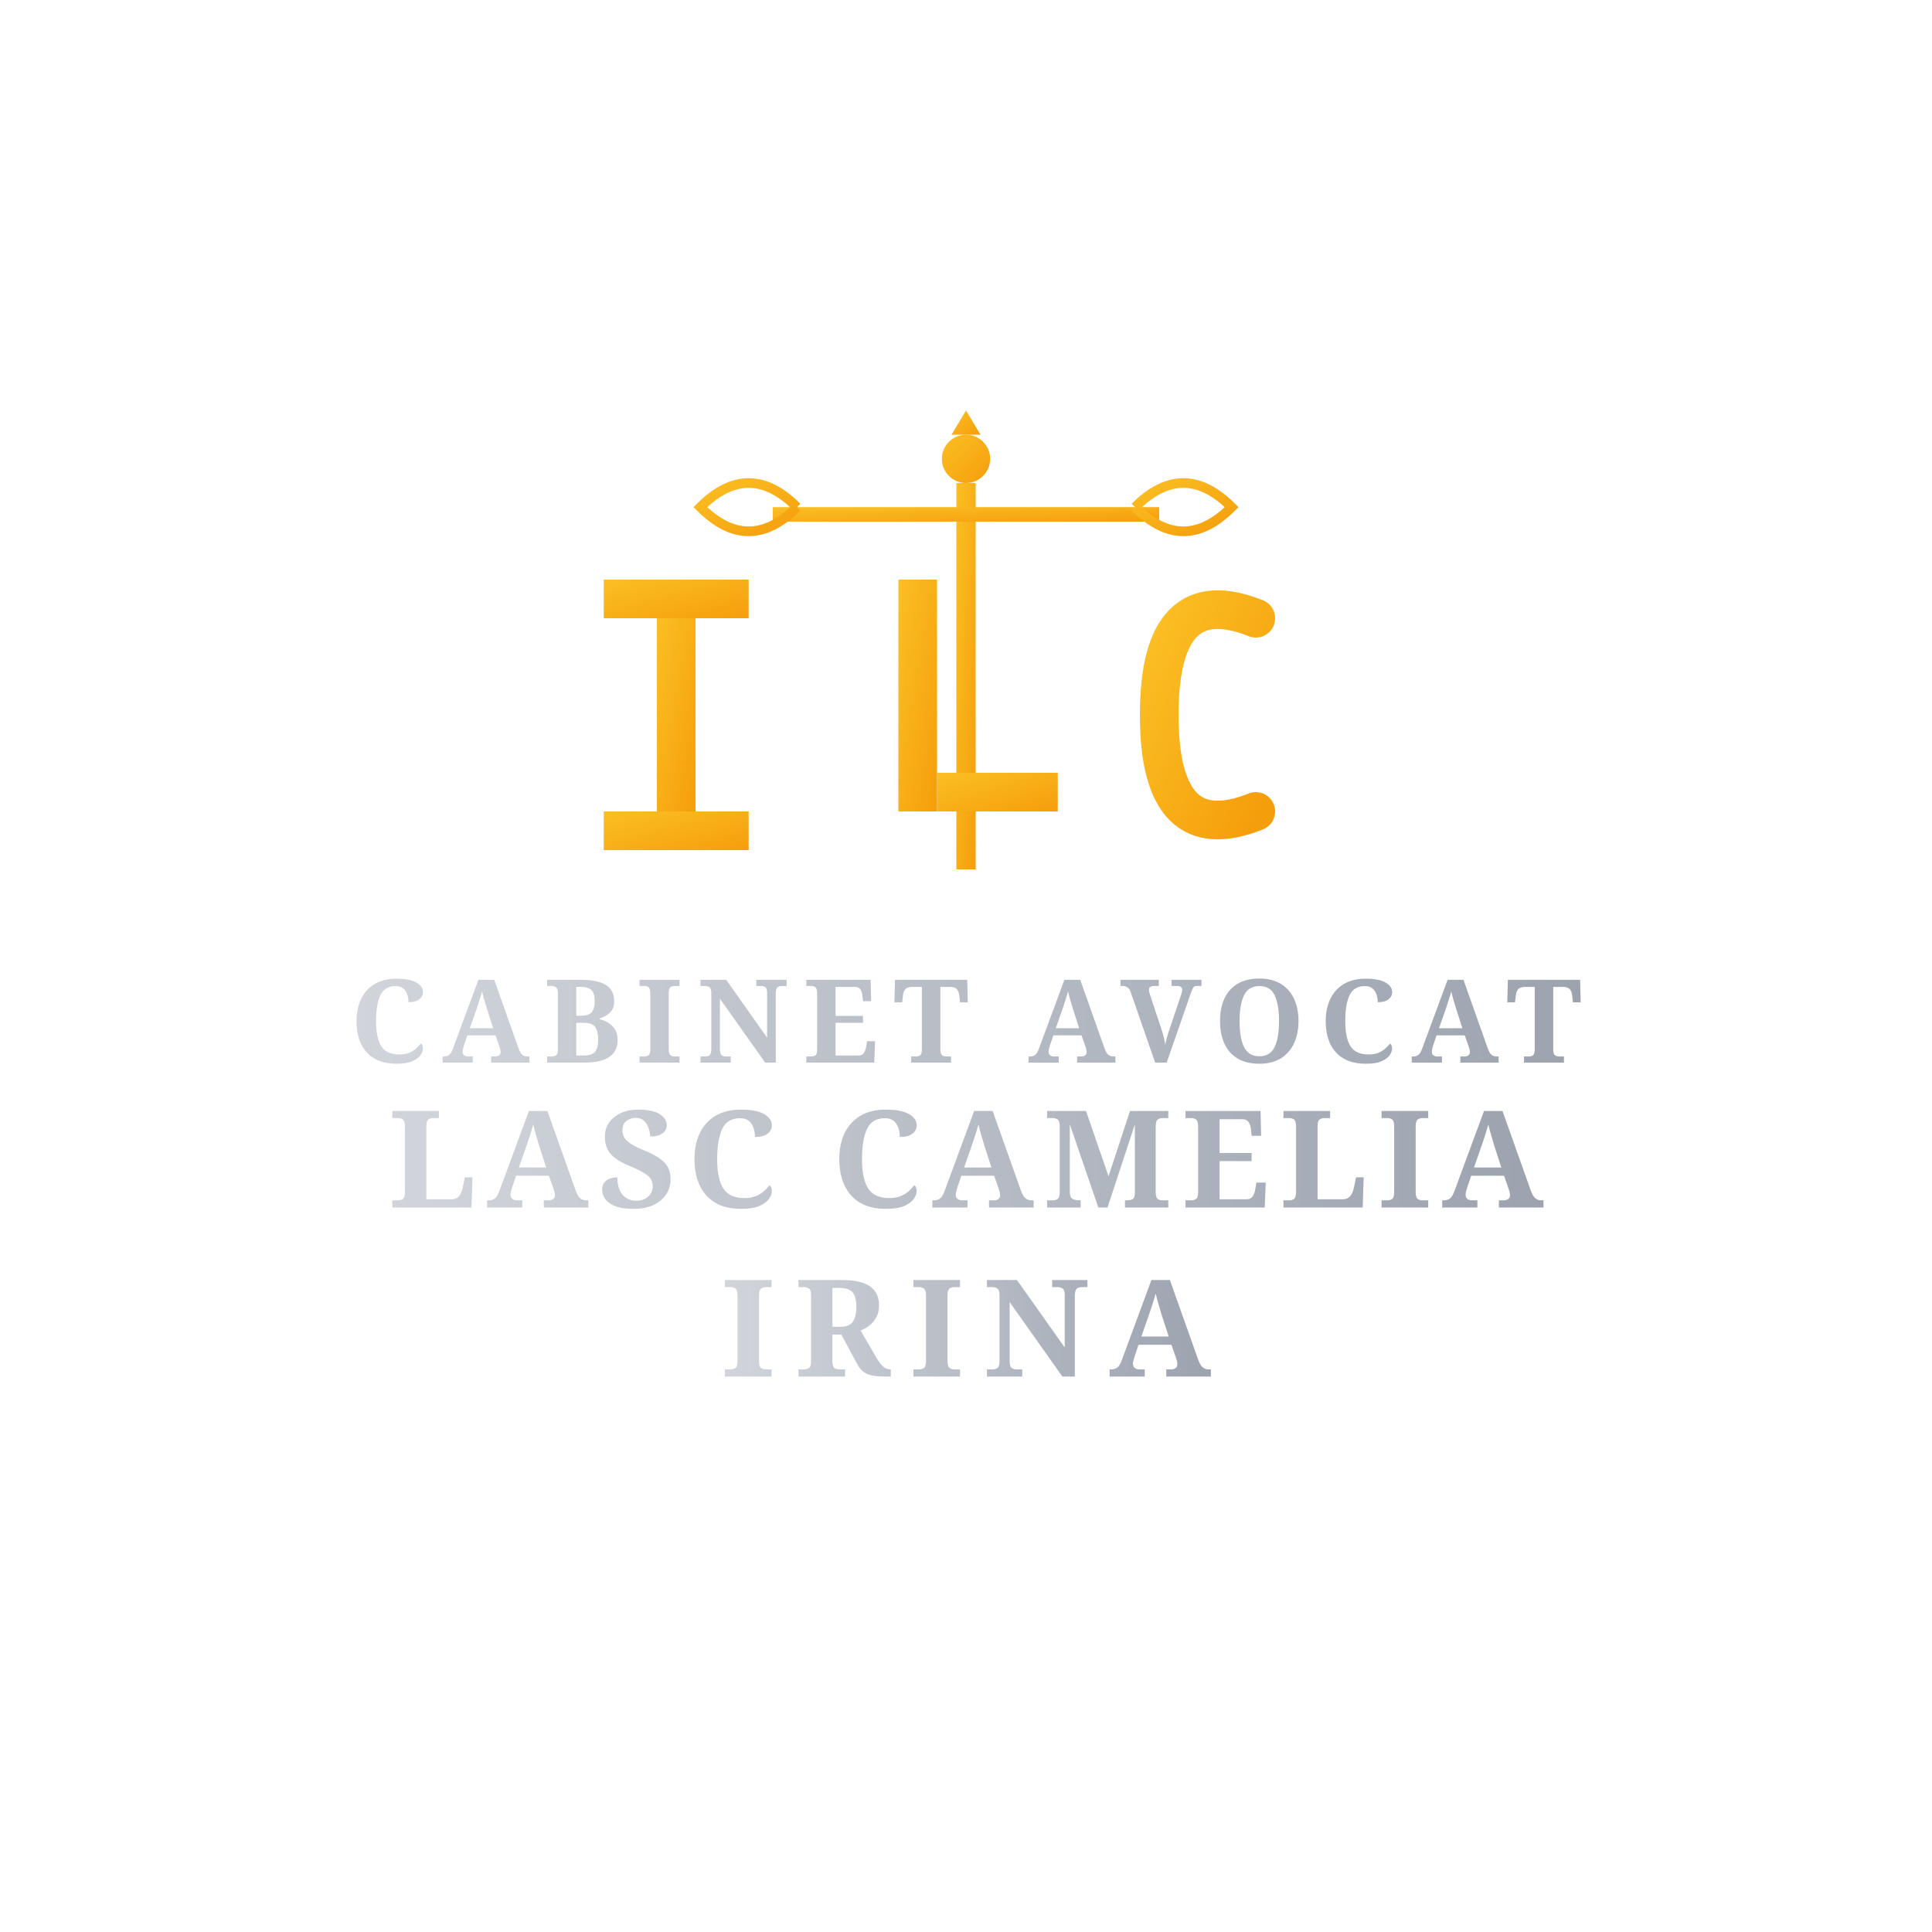
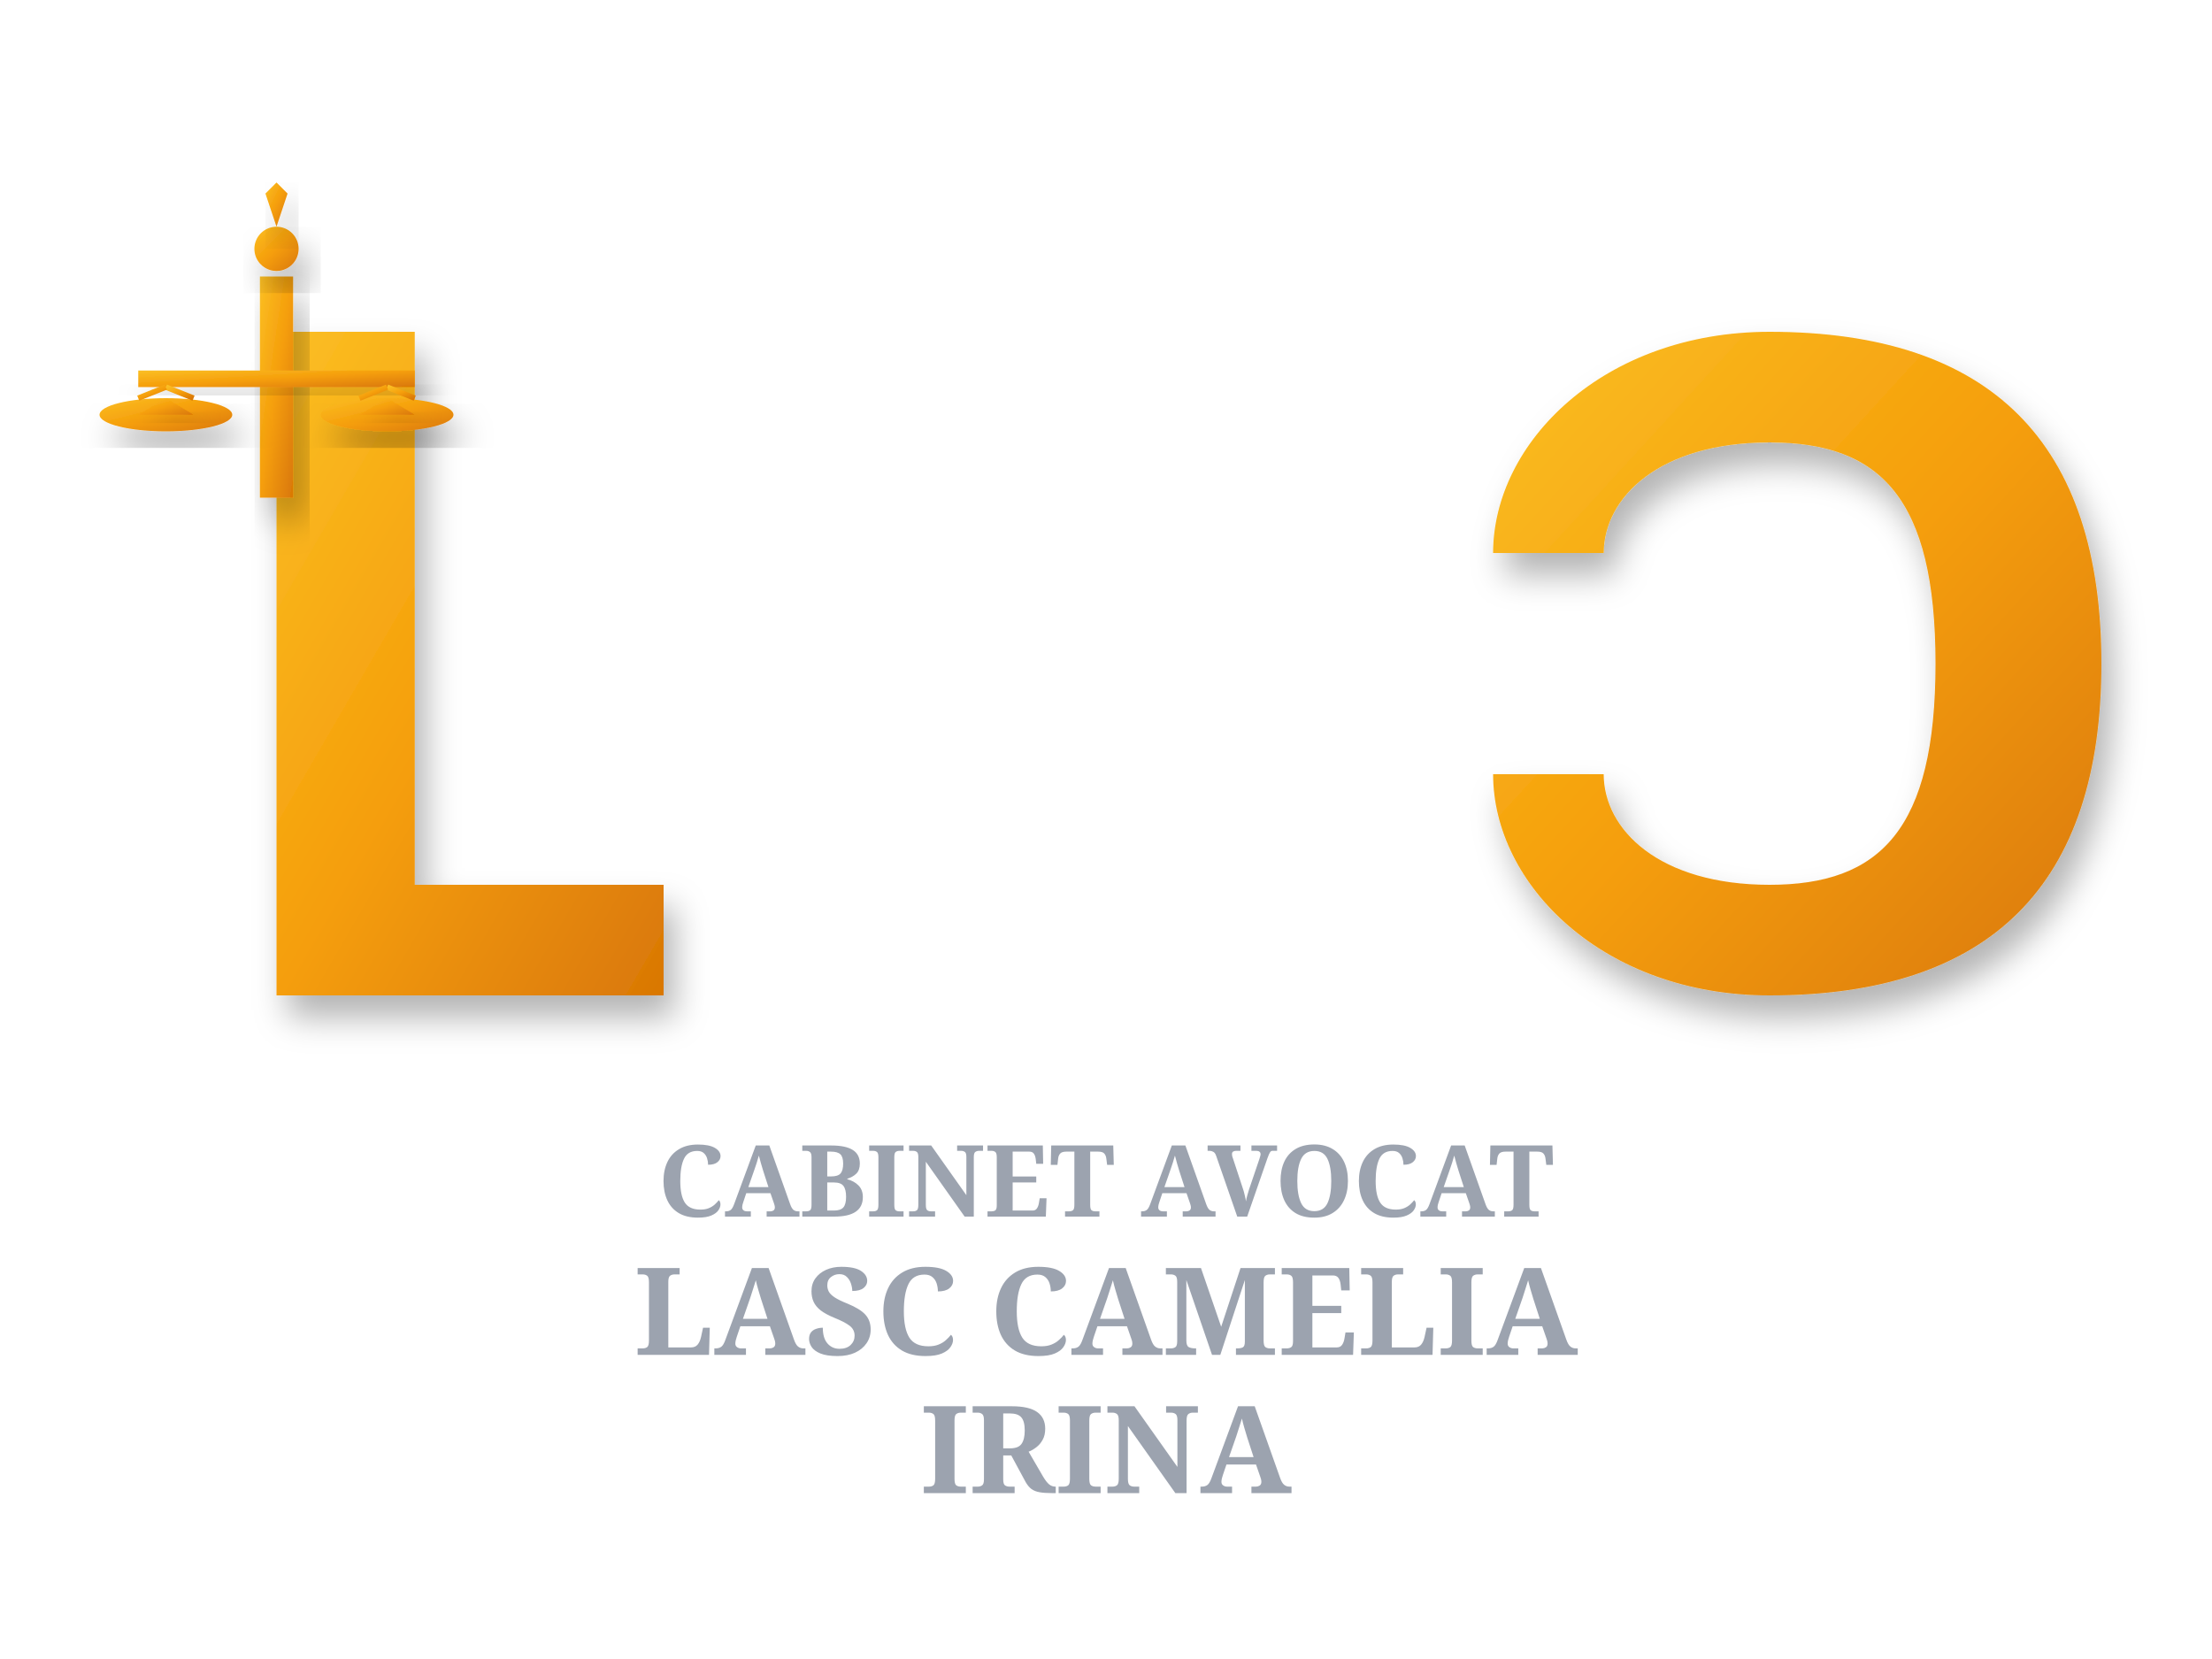
- <svg xmlns="http://www.w3.org/2000/svg" width="400" height="400" viewBox="0 0 400 400">
+ <svg xmlns="http://www.w3.org/2000/svg" width="400" height="300" viewBox="0 0 400 300">
  <defs>
    <linearGradient id="goldGradient" x1="0%" y1="0%" x2="100%" y2="100%">
      <stop offset="0%" style="stop-color:#fbbf24;stop-opacity:1" />
-       <stop offset="100%" style="stop-color:#f59e0b;stop-opacity:1" />
+       <stop offset="50%" style="stop-color:#f59e0b;stop-opacity:1" />
+       <stop offset="100%" style="stop-color:#d97706;stop-opacity:1" />
    </linearGradient>
-     <linearGradient id="textGradient" x1="0%" y1="0%" x2="100%" y2="0%">
-       <stop offset="0%" style="stop-color:#d1d5db;stop-opacity:1" />
-       <stop offset="100%" style="stop-color:#9ca3af;stop-opacity:1" />
-     </linearGradient>
+     <filter id="shadow" x="-50%" y="-50%" width="200%" height="200%">
+       <feDropShadow dx="2" dy="4" stdDeviation="3" flood-color="rgba(0,0,0,0.3)" />
+     </filter>
  </defs>
-   <g transform="translate(200,120)">
-     <g fill="url(#goldGradient)">
-       <rect x="-2" y="-20" width="4" height="80" />
-       <circle cx="0" cy="-25" r="5" />
-       <path d="M -3,-30 L 0,-35 L 3,-30 Z" />
-       <rect x="-40" y="-15" width="80" height="3" />
-       <path d="M -35,-15 Q -45,-25 -55,-15 Q -45,-5 -35,-15" stroke="url(#goldGradient)" stroke-width="2" fill="none" />
-       <line x1="-35" y1="-15" x2="-35" y2="-25" stroke="url(#goldGradient)" stroke-width="1" />
-       <path d="M 35,-15 Q 45,-25 55,-15 Q 45,-5 35,-15" stroke="url(#goldGradient)" stroke-width="2" fill="none" />
-       <line x1="35" y1="-15" x2="35" y2="-25" stroke="url(#goldGradient)" stroke-width="1" />
-     </g>
-     <g transform="translate(-60,0)">
-       <rect x="-15" y="0" width="30" height="8" fill="url(#goldGradient)" />
-       <rect x="-4" y="8" width="8" height="40" fill="url(#goldGradient)" />
-       <rect x="-15" y="48" width="30" height="8" fill="url(#goldGradient)" />
-     </g>
-     <g transform="translate(-10,0)">
-       <rect x="-4" y="0" width="8" height="48" fill="url(#goldGradient)" />
-       <rect x="4" y="40" width="25" height="8" fill="url(#goldGradient)" />
-     </g>
-     <g transform="translate(40,0)">
-       <path d="M 20,8 Q 0,0 0,28 Q 0,56 20,48" stroke="url(#goldGradient)" stroke-width="8" fill="none" stroke-linecap="round" />
-     </g>
-   </g>
-   <text x="200" y="220" text-anchor="middle" font-family="serif" font-size="24" font-weight="bold" fill="url(#textGradient)" letter-spacing="3px">
+   <path d="M 50 60 L 50 180 L 120 180 L 120 160 L 75 160 L 75 60 Z" fill="url(#goldGradient)" filter="url(#shadow)" />
+   <rect x="47" y="50" width="6" height="40" fill="url(#goldGradient)" filter="url(#shadow)" />
+   <circle cx="50" cy="45" r="4" fill="url(#goldGradient)" filter="url(#shadow)" />
+   <path d="M 50 41 L 52 35 L 50 33 L 48 35 Z" fill="url(#goldGradient)" filter="url(#shadow)" />
+   <rect x="25" y="67" width="50" height="3" fill="url(#goldGradient)" filter="url(#shadow)" />
+   <ellipse cx="30" cy="75" rx="12" ry="3" fill="url(#goldGradient)" filter="url(#shadow)" />
+   <path d="M 30 72 L 25 75 L 35 75 Z" fill="url(#goldGradient)" filter="url(#shadow)" />
+   <ellipse cx="70" cy="75" rx="12" ry="3" fill="url(#goldGradient)" filter="url(#shadow)" />
+   <path d="M 70 72 L 65 75 L 75 75 Z" fill="url(#goldGradient)" filter="url(#shadow)" />
+   <line x1="30" y1="70" x2="35" y2="72" stroke="url(#goldGradient)" stroke-width="1" />
+   <line x1="30" y1="70" x2="25" y2="72" stroke="url(#goldGradient)" stroke-width="1" />
+   <line x1="70" y1="70" x2="75" y2="72" stroke="url(#goldGradient)" stroke-width="1" />
+   <line x1="70" y1="70" x2="65" y2="72" stroke="url(#goldGradient)" stroke-width="1" />
+   <path d="M 320 60 C 360 60 380 80 380 120 C 380 160 360 180 320 180 C 290 180 270 160 270 140 L 290 140 C 290 150 300 160 320 160 C 340 160 350 150 350 120 C 350 90 340 80 320 80 C 300 80 290 90 290 100 L 270 100 C 270 80 290 60 320 60 Z" fill="url(#goldGradient)" filter="url(#shadow)" />
+   <text x="200" y="220" text-anchor="middle" font-family="serif" font-size="18" font-weight="bold" fill="#9ca3af">
    CABINET AVOCAT
  </text>
-   <text x="200" y="250" text-anchor="middle" font-family="serif" font-size="28" font-weight="bold" fill="url(#textGradient)" letter-spacing="2px">
+   <text x="200" y="245" text-anchor="middle" font-family="serif" font-size="22" font-weight="bold" fill="#9ca3af">
    LASC CAMELIA
  </text>
-   <line x1="120" y1="265" x2="170" y2="265" stroke="url(#goldGradient)" stroke-width="2" />
-   <line x1="230" y1="265" x2="280" y2="265" stroke="url(#goldGradient)" stroke-width="2" />
-   <text x="200" y="285" text-anchor="middle" font-family="serif" font-size="28" font-weight="bold" fill="url(#textGradient)" letter-spacing="4px">
+   <text x="200" y="270" text-anchor="middle" font-family="serif" font-size="22" font-weight="bold" fill="#9ca3af">
    IRINA
  </text>
+   <line x1="120" y1="255" x2="160" y2="255" stroke="url(#goldGradient)" stroke-width="2" />
+   <line x1="240" y1="255" x2="280" y2="255" stroke="url(#goldGradient)" stroke-width="2" />
</svg>
